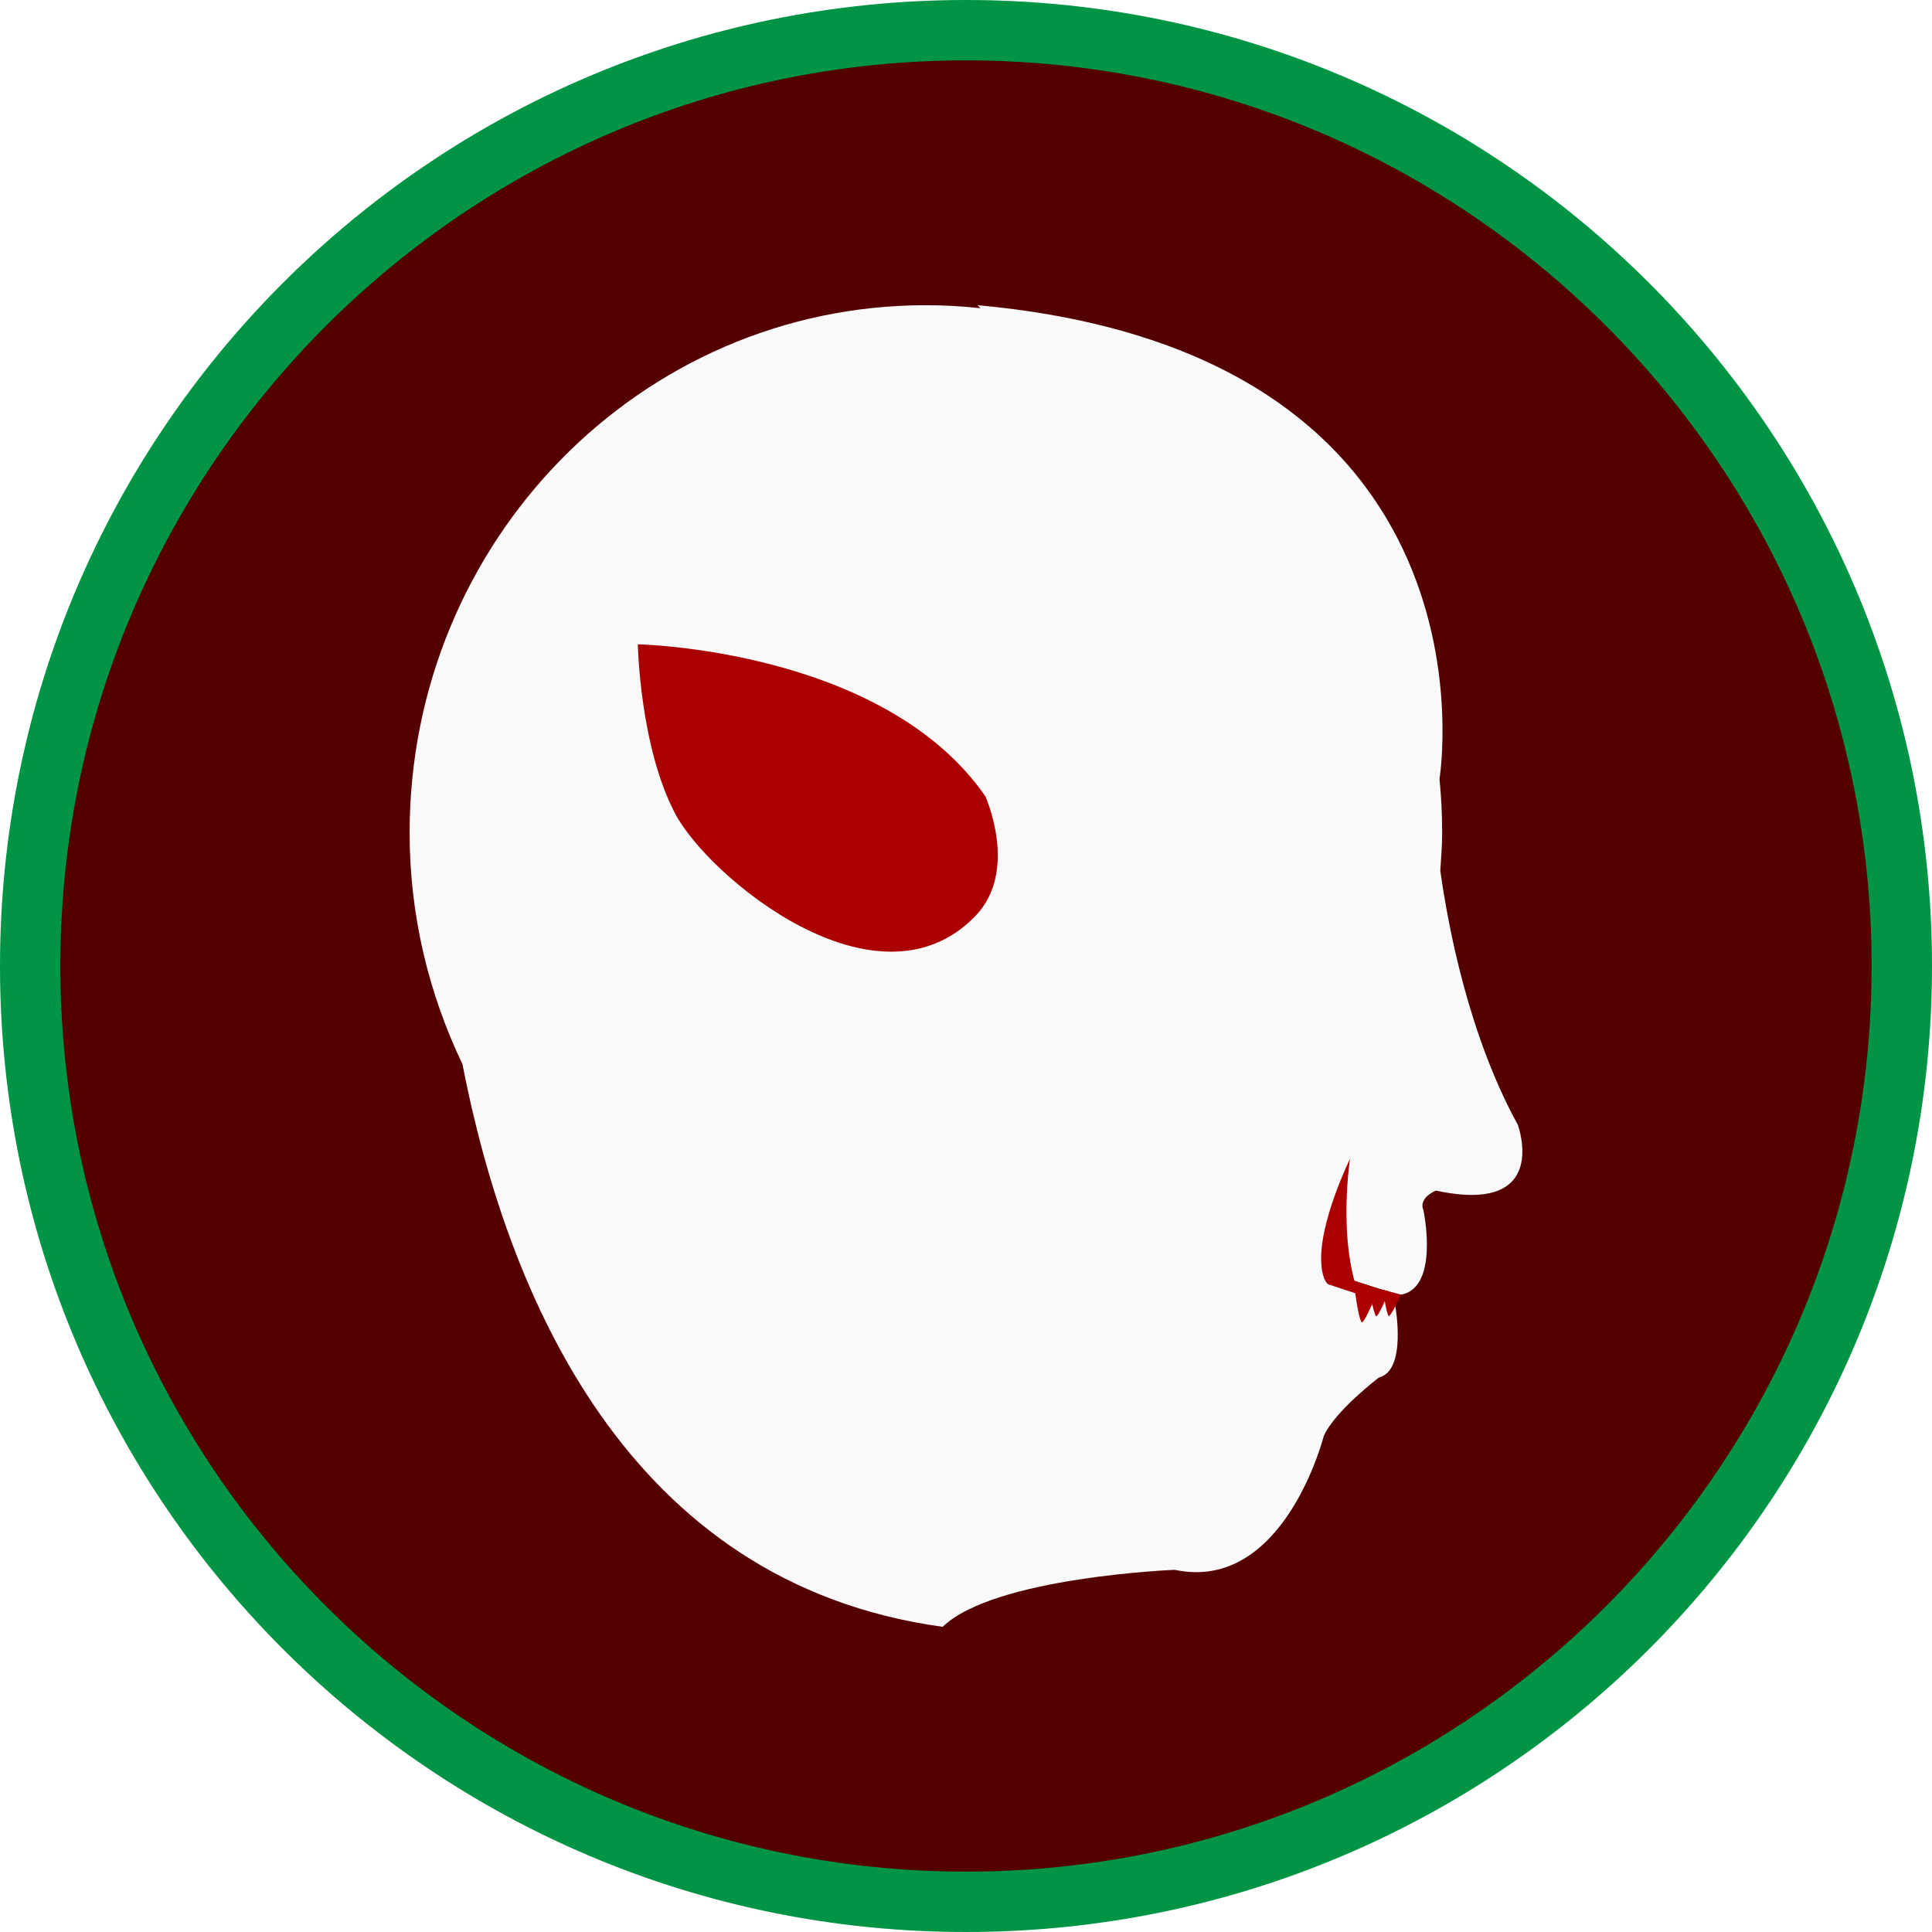
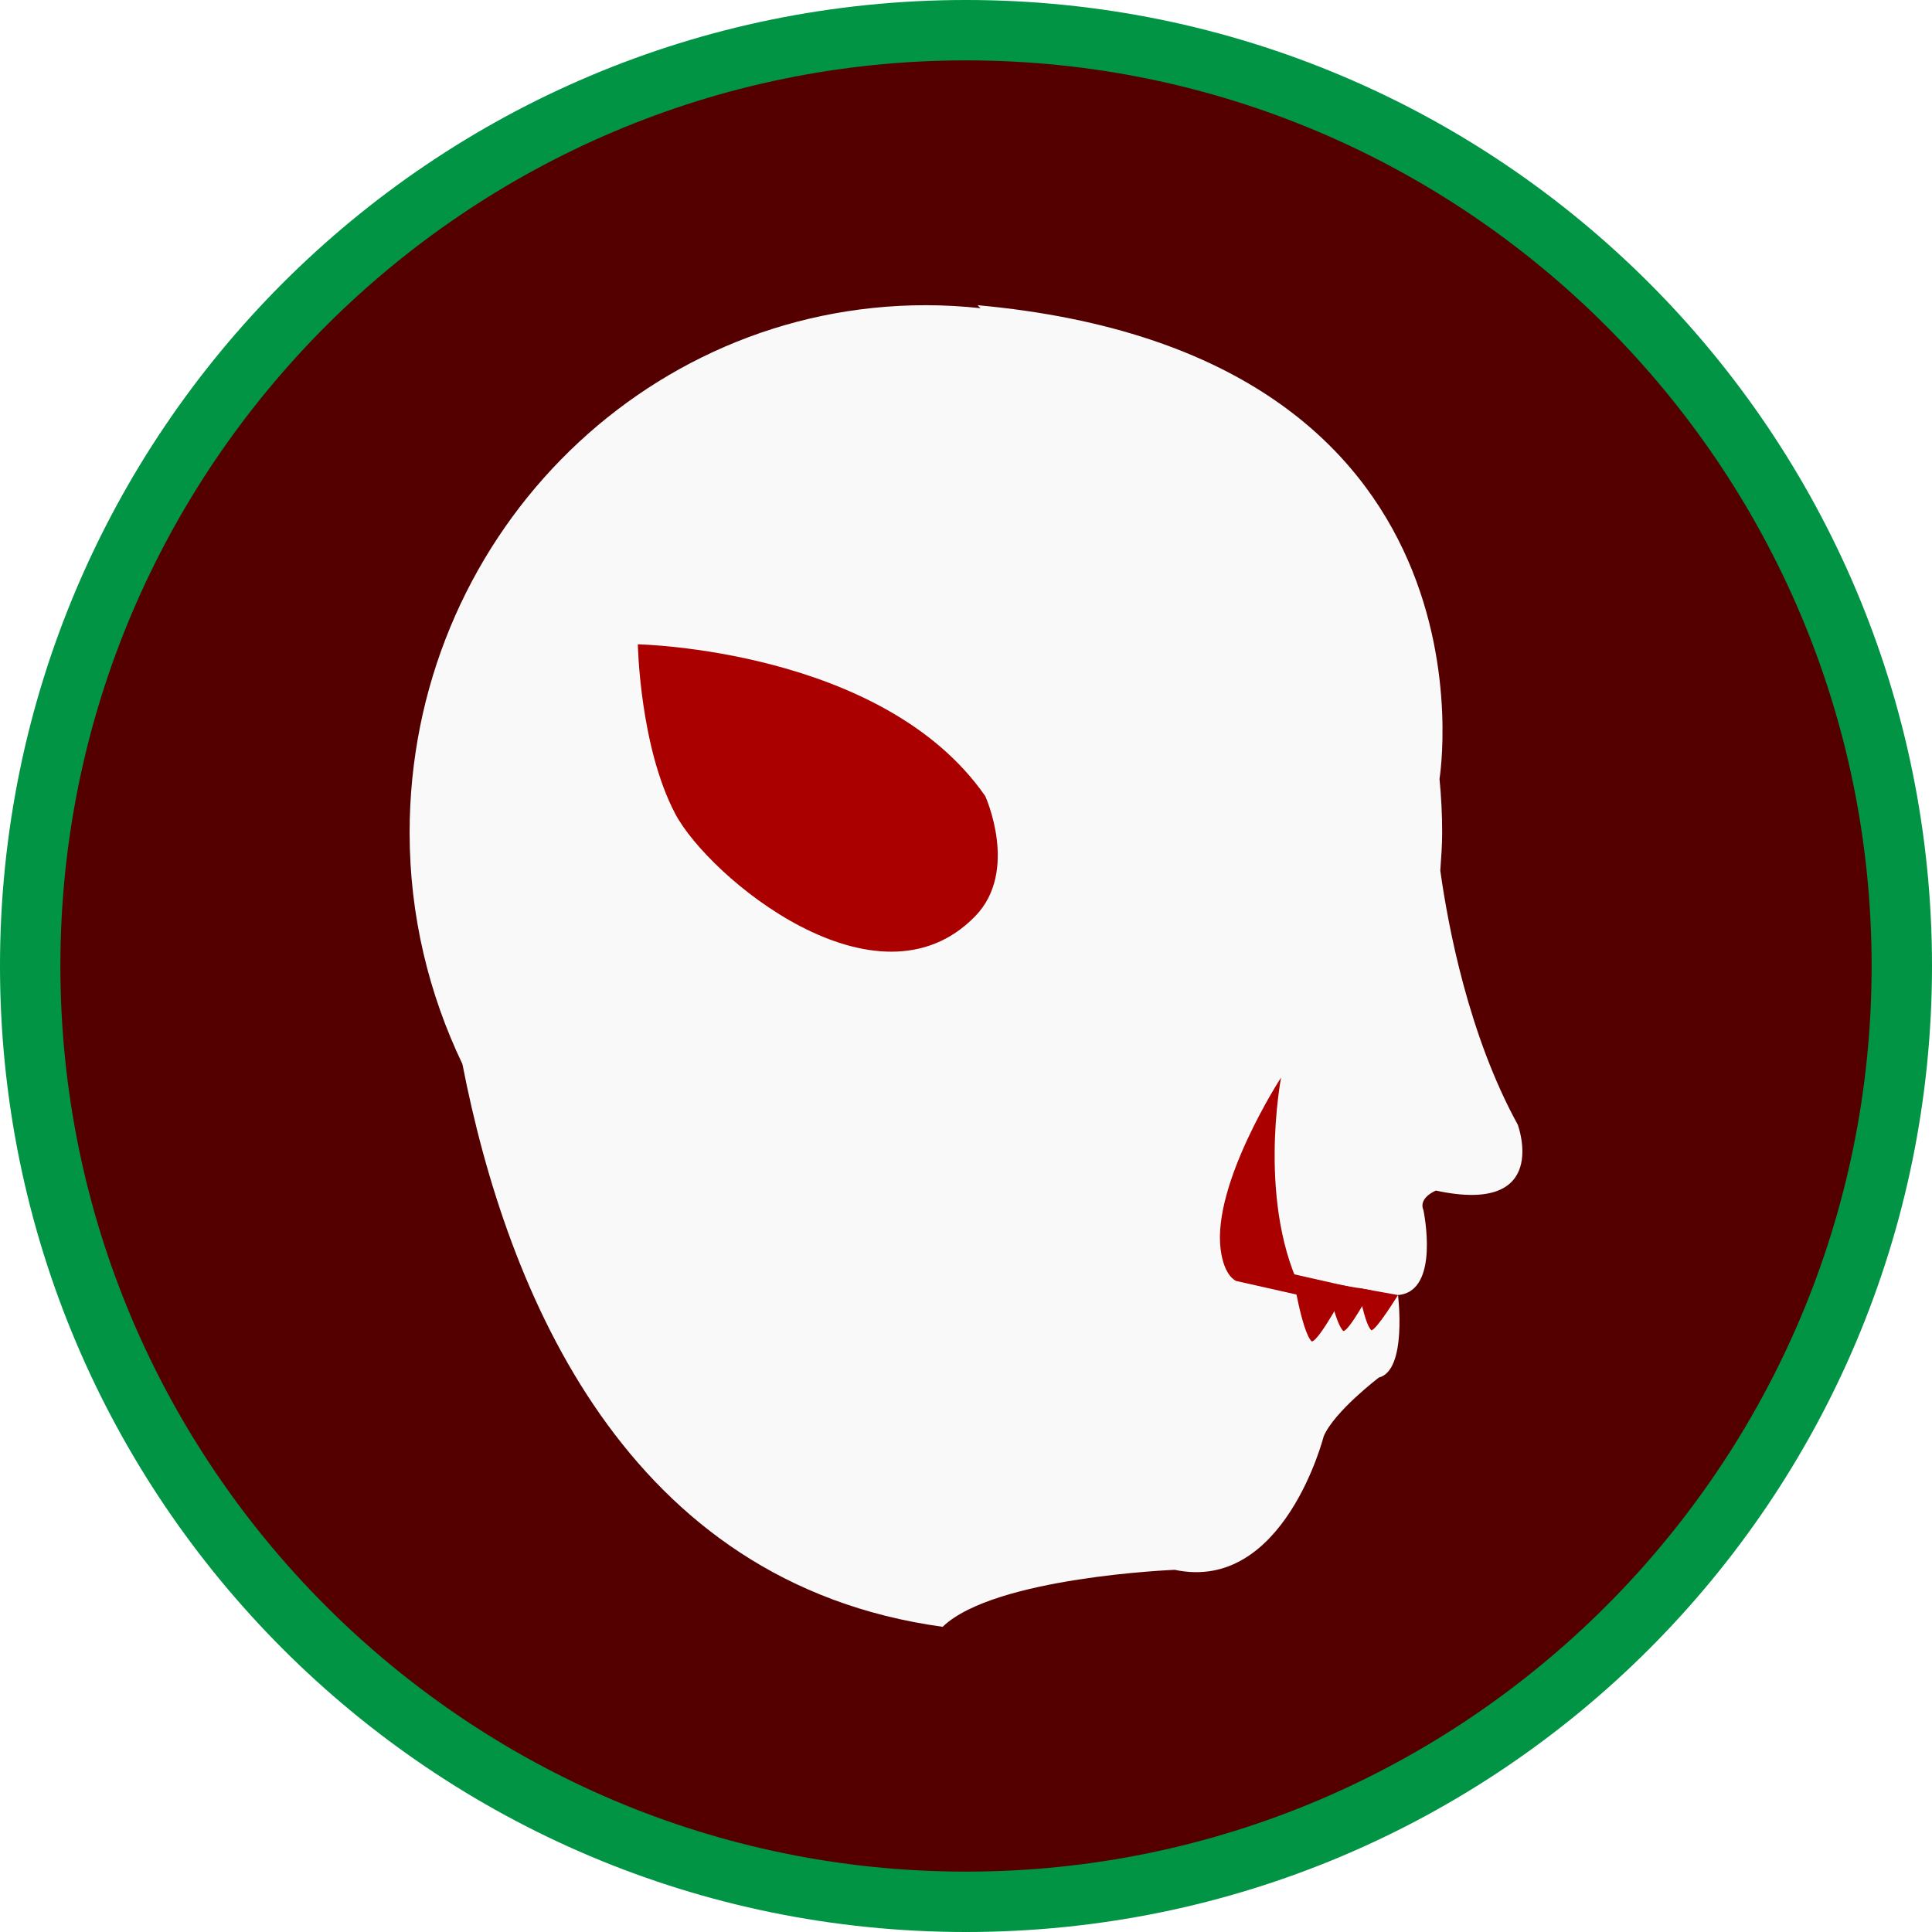
<svg xmlns="http://www.w3.org/2000/svg" version="1.1" id="Layer_1" x="0px" y="0px" width="128px" height="128px" viewBox="0 0 128 128" enable-background="new 0 0 128 128" xml:space="preserve">
  <defs id="defs4259" />
  <path fill="#A7A9AC" d="M64,126C29.813,126,2,98.188,2,64C2,29.813,29.813,2,64,2c34.187,0,62,27.813,62,62  C126,98.188,98.187,126,64,126z" id="path4250" style="fill:#550000;fill-opacity:1" />
  <path fill="#009444" d="M64,4c33.084,0,60,26.916,60,60s-26.916,60-60,60S4,97.084,4,64S30.916,4,64,4 M64,0C28.653,0,0,28.653,0,64  c0,35.348,28.653,64,64,64c35.347,0,64-28.652,64-64C128,28.653,99.347,0,64,0L64,0z" id="path4252" />
-   <path d="m 27.138,55.17 c 0,-19.302 15.314,-34.95 34.204,-34.95 1.224,0 2.43,0.071 3.62,0.199 l -0.195,-0.199 c 35.229,3.217 30.604,31.385 30.604,31.385 v 0 c 0.116,1.172 0.176,2.362 0.176,3.565 0,0.846 -0.066,1.675 -0.124,2.507 0.521,3.723 1.882,10.919 5.134,16.838 0,0 2.241,6.016 -5.426,4.364 0,0 -1.179,0.472 -0.826,1.298 0,0 1.149,5.387 -1.683,5.623 0,0 -9.036,-3.099 -0.19,0.675 0,0 0.811,4.318 -1.077,4.79 0,0 -2.949,2.241 -3.657,3.893 0,0 -2.636,10.38 -9.87,8.847 0,0 -11.954,0.472 -15.375,3.775 -20.967,-2.878 -28.863,-22.112 -31.817,-37.285 -2.218,-4.632 -3.498,-9.82 -3.498,-15.325 z" id="path4254" style="fill:#f9f9f9" />
-   <path style="fill:#aa0000;stroke:none;stroke-width:1px;stroke-linecap:butt;stroke-linejoin:miter;stroke-opacity:1;fill-opacity:1" d="m 90.027,85.762 c -1.399,-3.7 -0.587,-8.98 -0.587,-8.98 0,0 -2.112,4.29 -1.895,6.995 0.09,1.128 0.451,1.309 0.451,1.309 z" id="path6810" />
-   <path style="fill:#aa0000;fill-opacity:1;stroke:none;stroke-width:1px;stroke-linecap:butt;stroke-linejoin:miter;stroke-opacity:1" d="m 89.689,84.839 c 0,0 0.239,2.369 0.532,2.776 0.226,0 1.117,-2.226 1.117,-2.226 z" id="path6812" />
-   <path style="fill:#aa0000;fill-opacity:1;stroke:none;stroke-width:0.772px;stroke-linecap:butt;stroke-linejoin:miter;stroke-opacity:1" d="m 90.714,85.22 c 0,0 0.225,1.686 0.458,1.991 0.179,0 0.853,-1.653 0.853,-1.653 z" id="path6812-7" />
-   <path style="fill:#aa0000;fill-opacity:1;stroke:none;stroke-width:0.652px;stroke-linecap:butt;stroke-linejoin:miter;stroke-opacity:1" d="m 91.641,85.456 c 0,0 0.171,1.485 0.368,1.743 0.151,0 0.816,-1.425 0.816,-1.425 z" id="path6812-7-9" />
+   <path d="m 27.138,55.17 c 0,-19.302 15.314,-34.95 34.204,-34.95 1.224,0 2.43,0.071 3.62,0.199 l -0.195,-0.199 c 35.229,3.217 30.604,31.385 30.604,31.385 v 0 c 0.116,1.172 0.176,2.362 0.176,3.565 0,0.846 -0.066,1.675 -0.124,2.507 0.521,3.723 1.882,10.919 5.134,16.838 0,0 2.241,6.016 -5.426,4.364 0,0 -1.179,0.472 -0.826,1.298 0,0 1.149,5.387 -1.683,5.623 0,0 -8.846,-3.774 0,0 0,0 0.621,4.993 -1.267,5.465 0,0 -2.949,2.241 -3.657,3.893 0,0 -2.636,10.38 -9.87,8.847 0,0 -11.954,0.472 -15.375,3.775 -20.967,-2.878 -28.863,-22.112 -31.817,-37.285 -2.218,-4.632 -3.498,-9.82 -3.498,-15.325 z" id="path4254" style="fill:#f9f9f9" />
+   <g id="g1445" transform="matrix(2.215356,-0.03766821,0.02749627,1.61712,-115.3769,-49.41075)">
+     <path id="path6810" d="m 90.027,85.762 c -1.399,-3.7 -0.587,-8.98 -0.587,-8.98 0,0 -2.112,4.29 -1.895,6.995 0.09,1.128 0.451,1.309 0.451,1.309 z" style="fill:#aa0000;fill-opacity:1;stroke:none;stroke-width:1px;stroke-linecap:butt;stroke-linejoin:miter;stroke-opacity:1" />
+     <path id="path6812" d="m 89.689,84.839 c 0,0 0.239,2.369 0.532,2.776 0.226,0 1.117,-2.226 1.117,-2.226 z" style="fill:#aa0000;fill-opacity:1;stroke:none;stroke-width:1px;stroke-linecap:butt;stroke-linejoin:miter;stroke-opacity:1" />
+     <path id="path6812-7" d="m 90.714,85.22 c 0,0 0.225,1.686 0.458,1.991 0.179,0 0.853,-1.653 0.853,-1.653 z" style="fill:#aa0000;fill-opacity:1;stroke:none;stroke-width:0.772px;stroke-linecap:butt;stroke-linejoin:miter;stroke-opacity:1" />
+     <path id="path6812-7-9" d="m 91.641,85.456 c 0,0 0.171,1.485 0.368,1.743 0.151,0 0.816,-1.425 0.816,-1.425 z" style="fill:#aa0000;fill-opacity:1;stroke:none;stroke-width:0.652px;stroke-linecap:butt;stroke-linejoin:miter;stroke-opacity:1" />
+   </g>
  <path style="fill:#aa0000;fill-opacity:1;stroke:none;stroke-width:0.951px;stroke-linecap:butt;stroke-linejoin:miter;stroke-opacity:1" d="M 65.277,52.746 C 58.512,42.997 42.258,42.688 42.258,42.688 c 0,0 0.125,6.775 2.482,11.233 2.214,4.186 13.352,13.455 19.859,6.792 2.934,-3.004 0.677,-7.967 0.677,-7.967 z" id="path4273" />
</svg>
